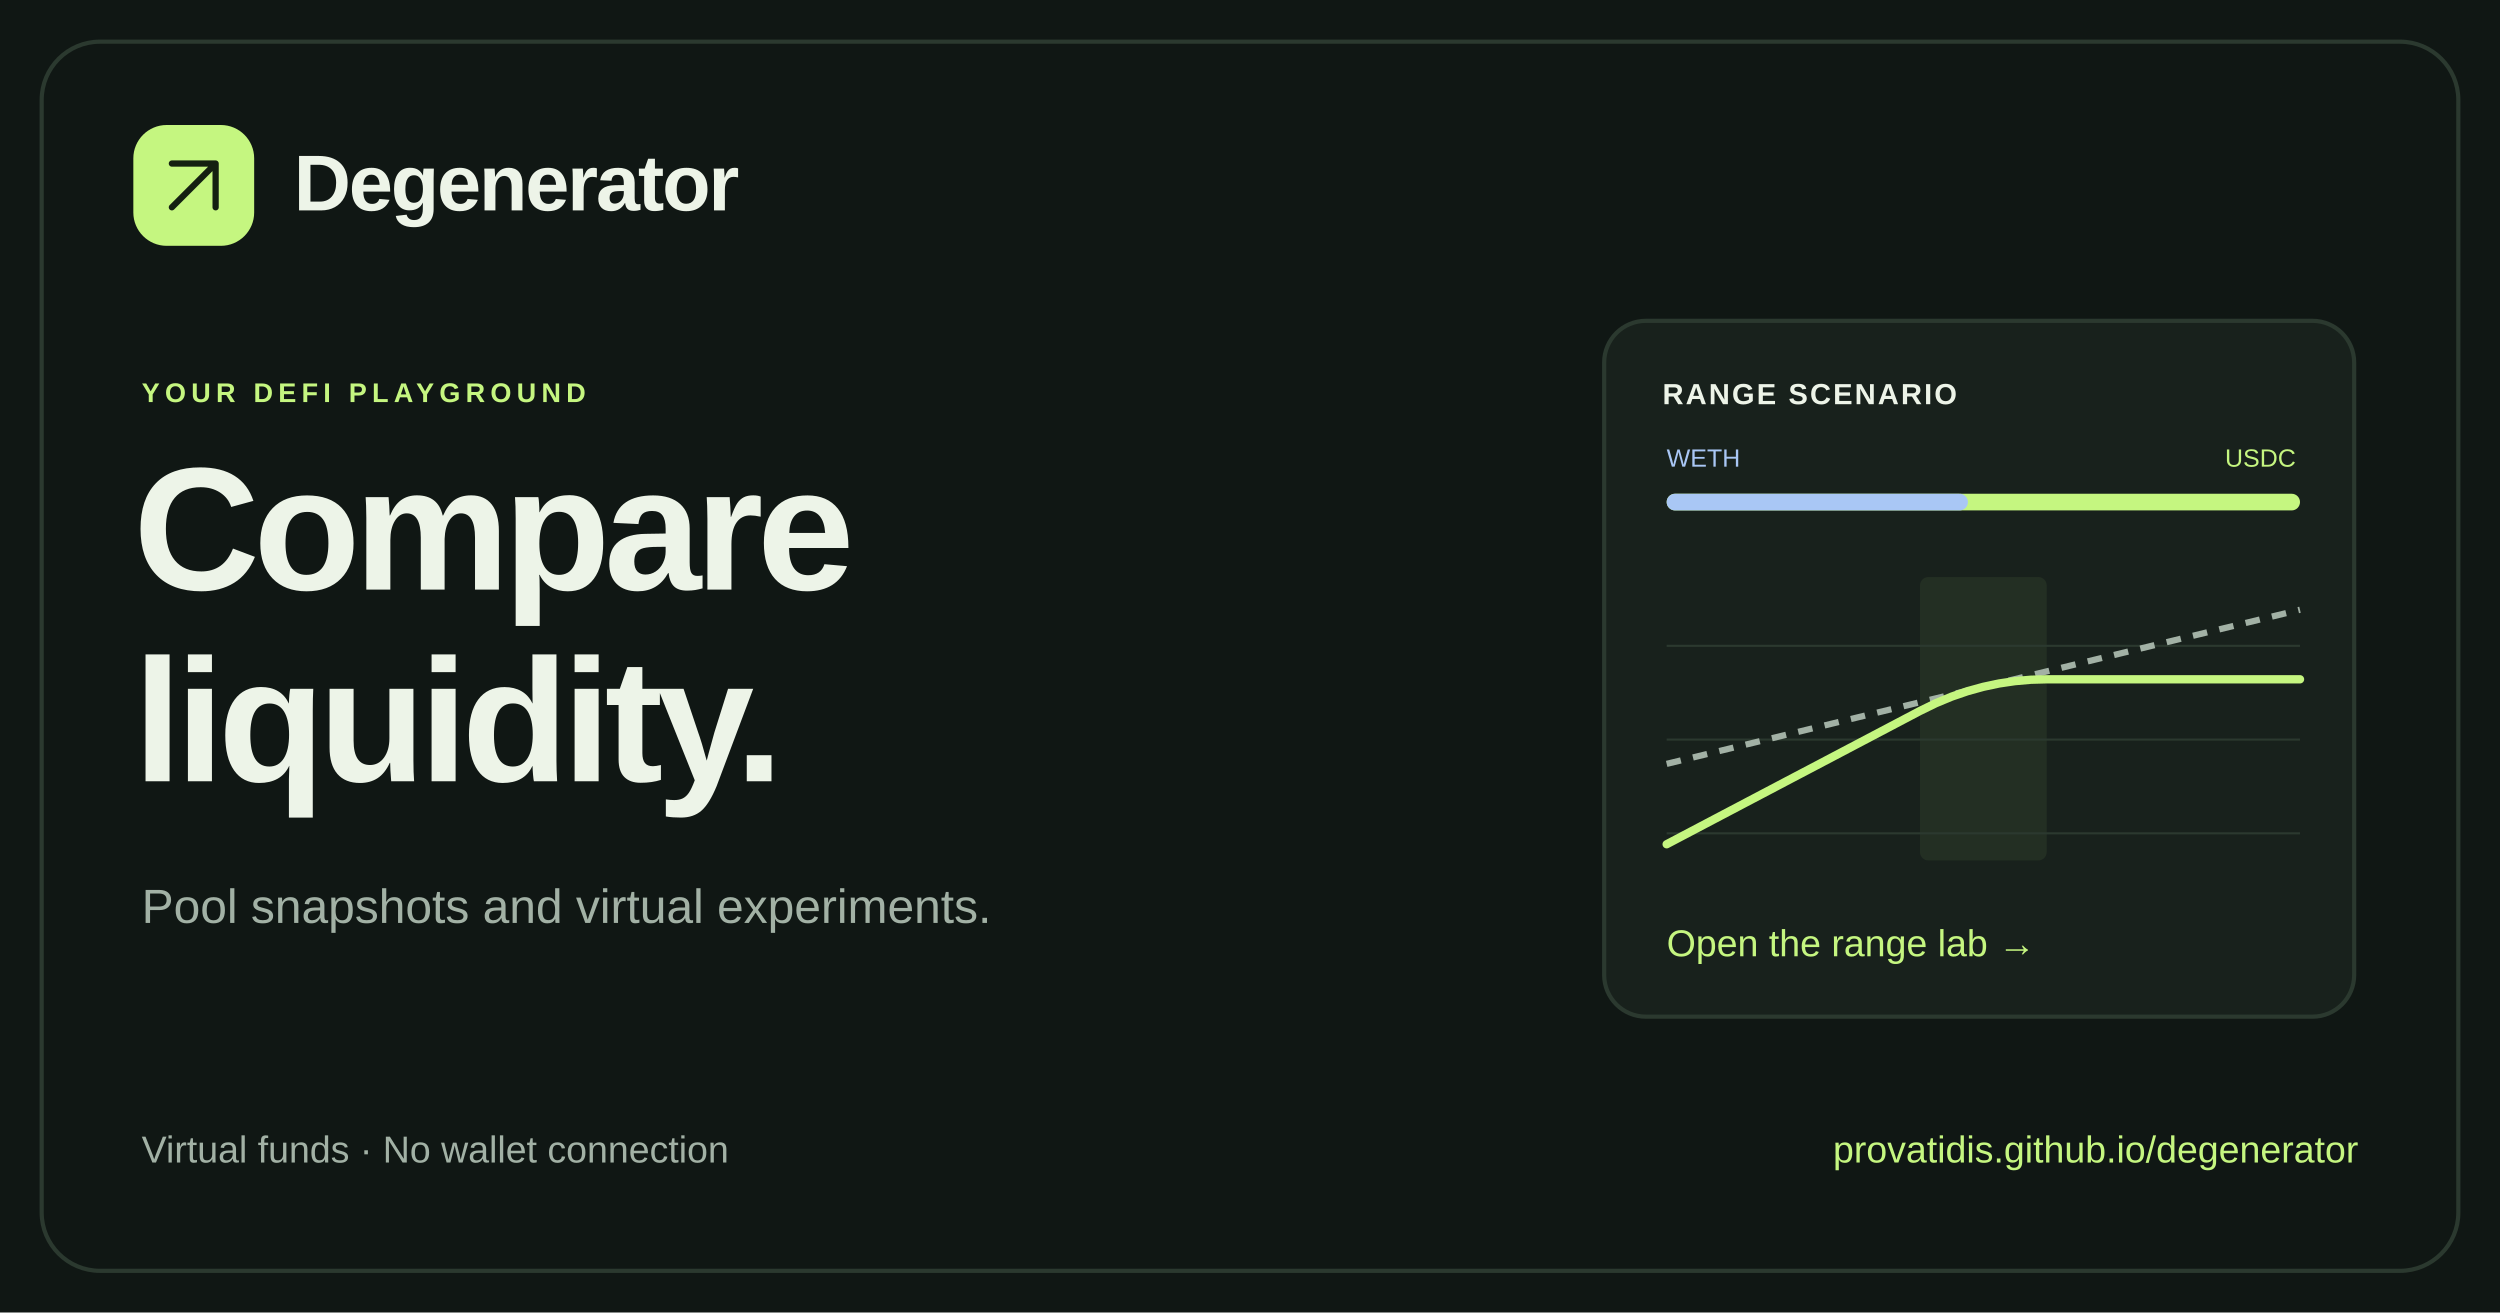
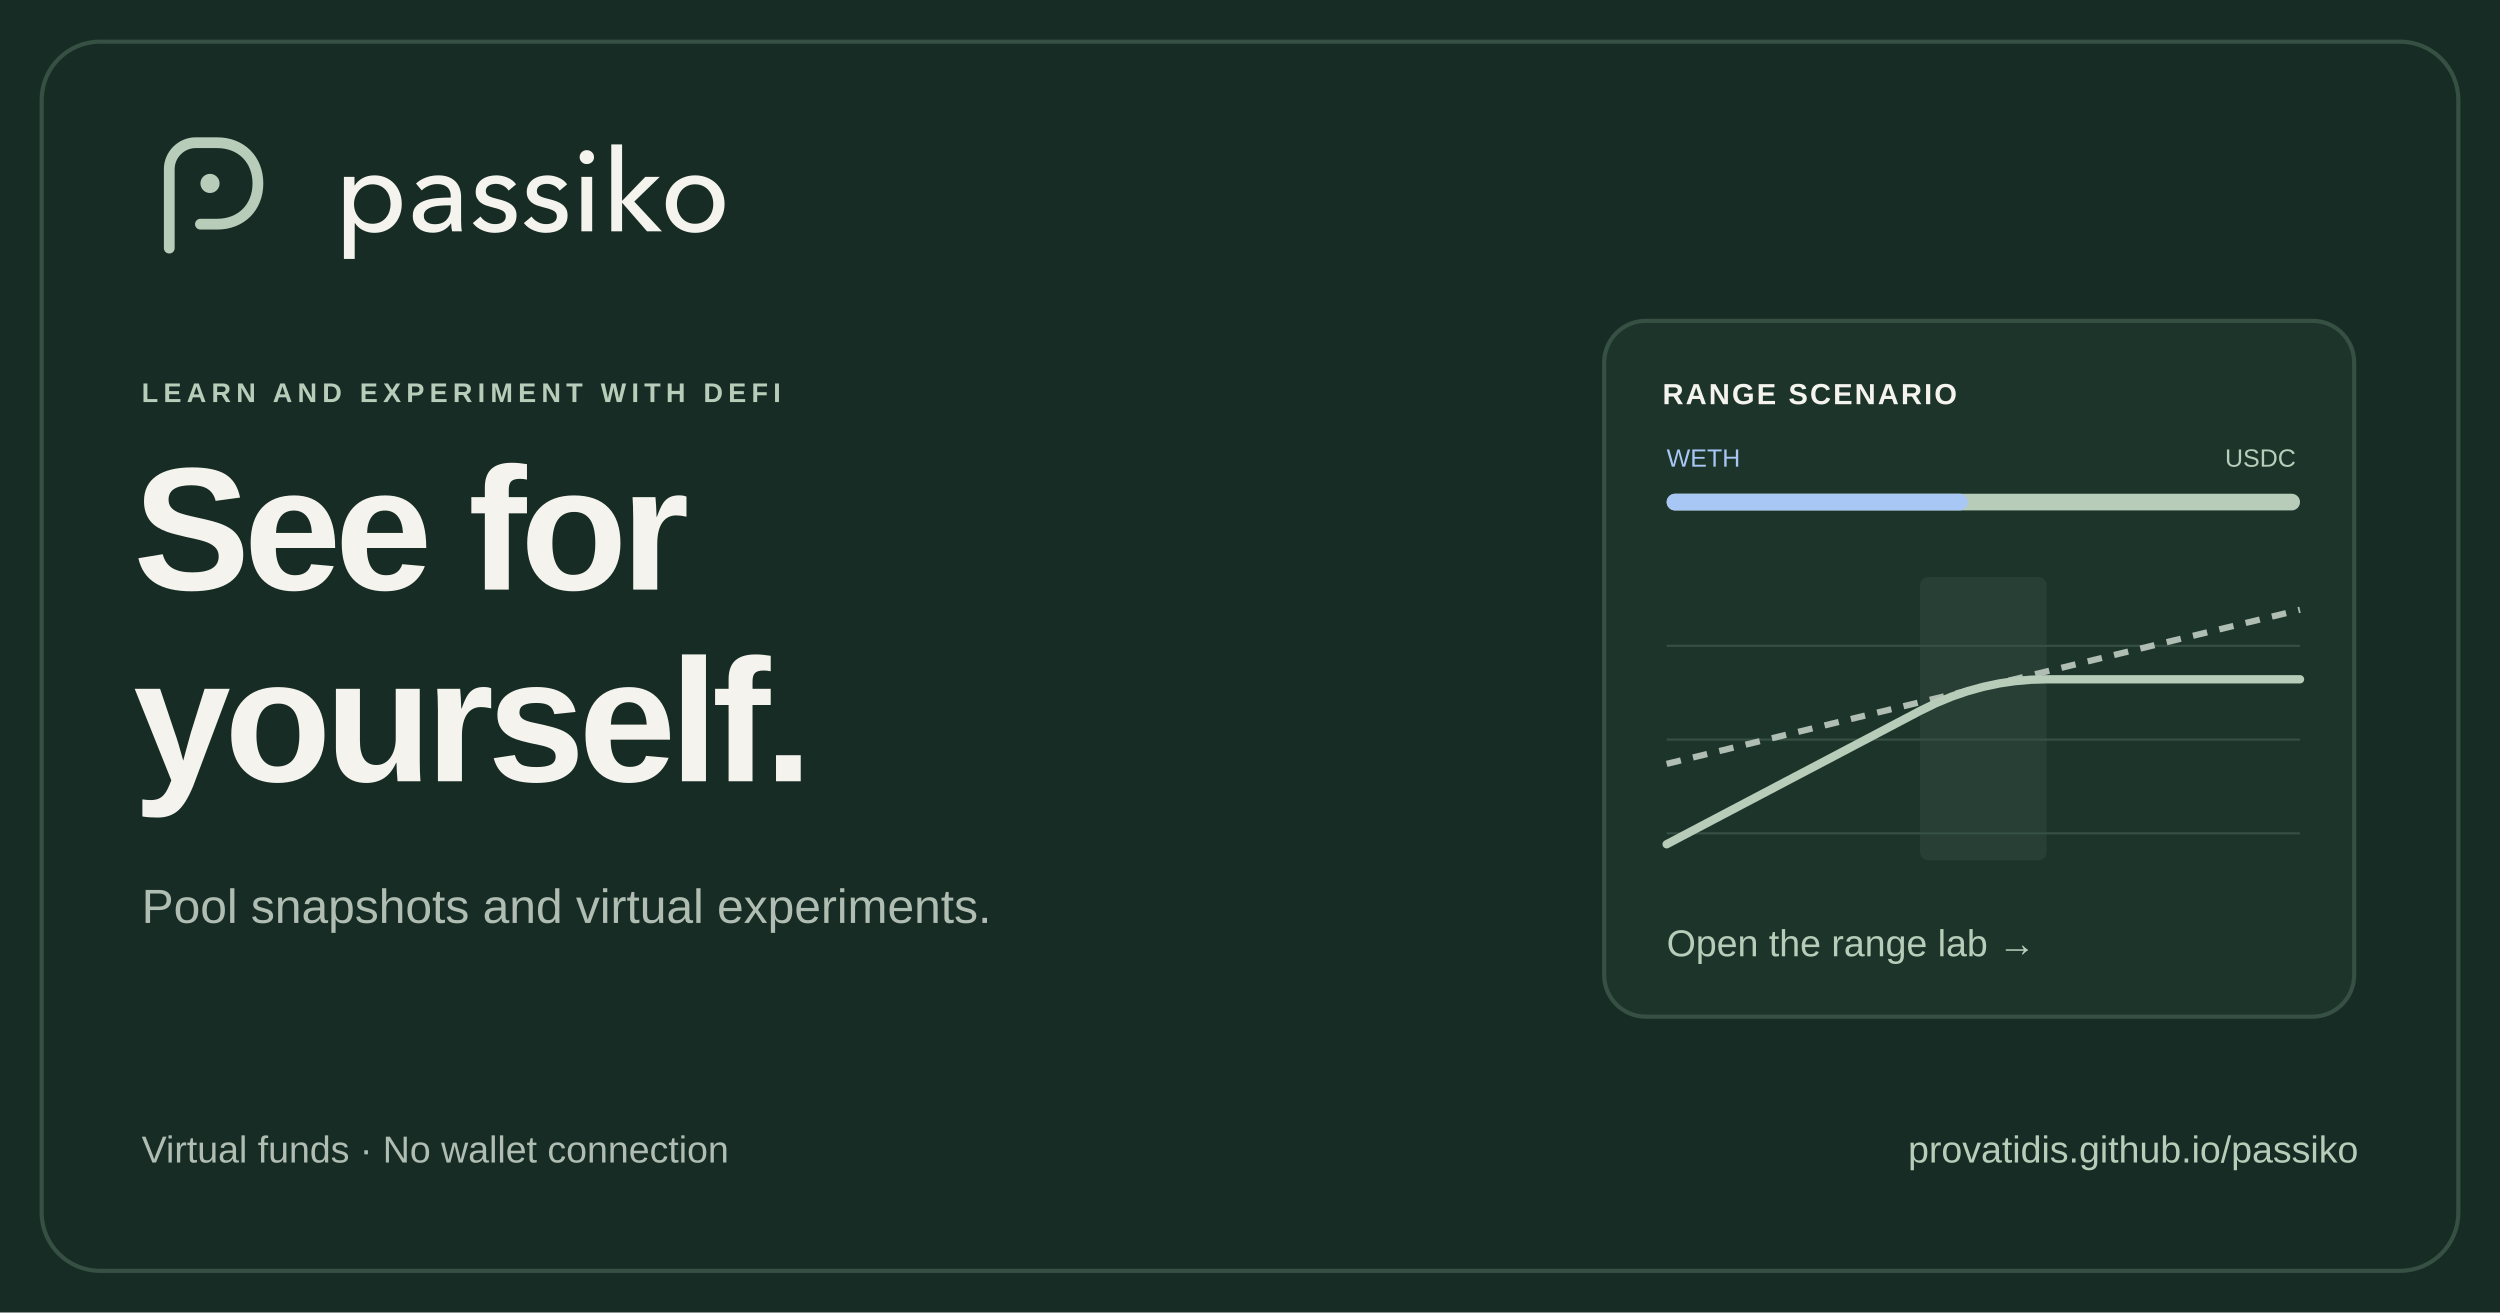
<svg xmlns="http://www.w3.org/2000/svg" width="1200" height="630" viewBox="0 0 1200 630">
-   <rect width="1200" height="630" fill="#101714" />
-   <rect x="20" y="20" width="1160" height="590" rx="28" fill="none" stroke="#2b392f" stroke-width="2" />
+   <rect width="1200" height="630" fill="#172c24" />
+   <rect x="20" y="20" width="1160" height="590" rx="28" fill="none" stroke="#365044" stroke-width="2" />
  <g font-family="Arial, Helvetica, sans-serif">
-     <rect x="64" y="60" width="58" height="58" rx="16" fill="#c5f680" />
-     <path d="M5 19 19 5M5 5h14v14" transform="translate(75 71) scale(1.5)" fill="none" stroke="#142011" stroke-width="2" stroke-linecap="round" stroke-linejoin="round" />
-     <text x="141" y="101" fill="#edf4e8" font-size="38" font-weight="700" letter-spacing="-1">Degenerator</text>
-     <text x="68" y="193" fill="#c5f680" font-size="13" font-weight="700" letter-spacing="2.5">YOUR DEFI PLAYGROUND</text>
-     <text x="64" y="283" fill="#edf4e8" font-size="84" font-weight="700" letter-spacing="-3">Compare</text>
-     <text x="64" y="375" fill="#edf4e8" font-size="84" font-weight="700" letter-spacing="-3">liquidity.</text>
-     <text x="68" y="443" fill="#a2b1a5" font-size="23">Pool snapshots and virtual experiments.</text>
-     <rect x="770" y="154" width="360" height="334" rx="20" fill="#18211c" stroke="#2b392f" stroke-width="2" />
-     <text x="798" y="194" fill="#edf4e8" font-size="14" font-weight="700" letter-spacing="1">RANGE SCENARIO</text>
+     <g transform="translate(64 57) scale(1.15)">
+       <g color="#b8cdb9">
+         <path d="M15 54V21c0-6 5-11 11-11h9c10 0 17 7 17 17s-7 17-17 17h-7" fill="none" stroke="currentColor" stroke-width="4.5" stroke-linecap="round" stroke-linejoin="round" />
+         <circle cx="32" cy="27" r="4" fill="currentColor" />
+       </g>
+       <path transform="translate(84 47)" d="M8.400 11.520L3.888 11.520L3.888 -22.752L8.304 -22.752L8.304 -19.200L8.448 -19.200Q9.552 -21.024 11.688 -22.200Q13.824 -23.376 16.656 -23.376Q19.200 -23.376 21.288 -22.464Q23.376 -21.552 24.888 -19.920Q26.400 -18.288 27.216 -16.104Q28.032 -13.920 28.032 -11.424Q28.032 -8.928 27.216 -6.720Q26.400 -4.512 24.912 -2.880Q23.424 -1.248 21.312 -0.312Q19.200 0.624 16.560 0.624Q14.112 0.624 11.952 -0.432Q9.792 -1.488 8.544 -3.408L8.400 -3.408ZM23.376 -11.424Q23.376 -13.008 22.896 -14.496Q22.416 -15.984 21.456 -17.136Q20.496 -18.288 19.080 -18.960Q17.664 -19.632 15.792 -19.632Q14.064 -19.632 12.648 -18.960Q11.232 -18.288 10.224 -17.136Q9.216 -15.984 8.664 -14.496Q8.112 -13.008 8.112 -11.376Q8.112 -9.744 8.664 -8.256Q9.216 -6.768 10.224 -5.640Q11.232 -4.512 12.648 -3.840Q14.064 -3.168 15.792 -3.168Q17.664 -3.168 19.080 -3.864Q20.496 -4.560 21.456 -5.712Q22.416 -6.864 22.896 -8.352Q23.376 -9.840 23.376 -11.424ZM48.480 -14.736Q48.480 -17.280 46.944 -18.504Q45.408 -19.728 42.864 -19.728Q40.944 -19.728 39.240 -18.984Q37.536 -18.240 36.384 -17.088L33.984 -19.968Q35.664 -21.552 38.088 -22.464Q40.512 -23.376 43.296 -23.376Q45.744 -23.376 47.544 -22.680Q49.344 -21.984 50.496 -20.784Q51.648 -19.584 52.224 -17.952Q52.800 -16.320 52.800 -14.448L52.800 -4.512Q52.800 -3.360 52.872 -2.088Q52.944 -0.816 53.136 0.000L49.056 0.000Q48.672 -1.632 48.672 -3.264L48.528 -3.264Q47.280 -1.440 45.384 -0.432Q43.488 0.576 40.896 0.576Q39.552 0.576 38.088 0.216Q36.624 -0.144 35.424 -0.960Q34.224 -1.776 33.432 -3.120Q32.640 -4.464 32.640 -6.432Q32.640 -9.024 34.032 -10.536Q35.424 -12.048 37.680 -12.840Q39.936 -13.632 42.768 -13.872Q45.600 -14.112 48.480 -14.112ZM47.376 -10.848Q45.696 -10.848 43.896 -10.704Q42.096 -10.560 40.632 -10.128Q39.168 -9.696 38.208 -8.832Q37.248 -7.968 37.248 -6.528Q37.248 -5.520 37.656 -4.848Q38.064 -4.176 38.736 -3.744Q39.408 -3.312 40.224 -3.144Q41.040 -2.976 41.904 -2.976Q45.072 -2.976 46.776 -4.872Q48.480 -6.768 48.480 -9.648L48.480 -10.848ZM72.624 -16.992Q71.856 -18.240 70.464 -19.032Q69.072 -19.824 67.344 -19.824Q66.576 -19.824 65.808 -19.656Q65.040 -19.488 64.440 -19.128Q63.840 -18.768 63.480 -18.216Q63.120 -17.664 63.120 -16.848Q63.120 -15.408 64.416 -14.712Q65.712 -14.016 68.304 -13.440Q69.936 -13.056 71.328 -12.528Q72.720 -12.000 73.752 -11.208Q74.784 -10.416 75.360 -9.312Q75.936 -8.208 75.936 -6.720Q75.936 -4.704 75.168 -3.312Q74.400 -1.920 73.128 -1.032Q71.856 -0.144 70.224 0.240Q68.592 0.624 66.864 0.624Q64.272 0.624 61.800 -0.384Q59.328 -1.392 57.696 -3.456L60.912 -6.192Q61.824 -4.848 63.432 -3.936Q65.040 -3.024 66.960 -3.024Q67.824 -3.024 68.616 -3.192Q69.408 -3.360 70.056 -3.744Q70.704 -4.128 71.088 -4.752Q71.472 -5.376 71.472 -6.336Q71.472 -7.920 69.960 -8.688Q68.448 -9.456 65.520 -10.128Q64.368 -10.416 63.192 -10.824Q62.016 -11.232 61.056 -11.952Q60.096 -12.672 59.496 -13.752Q58.896 -14.832 58.896 -16.416Q58.896 -18.240 59.640 -19.560Q60.384 -20.880 61.584 -21.720Q62.784 -22.560 64.320 -22.968Q65.856 -23.376 67.488 -23.376Q69.936 -23.376 72.216 -22.416Q74.496 -21.456 75.744 -19.632ZM93.936 -16.992Q93.168 -18.240 91.776 -19.032Q90.384 -19.824 88.656 -19.824Q87.888 -19.824 87.120 -19.656Q86.352 -19.488 85.752 -19.128Q85.152 -18.768 84.792 -18.216Q84.432 -17.664 84.432 -16.848Q84.432 -15.408 85.728 -14.712Q87.024 -14.016 89.616 -13.440Q91.248 -13.056 92.640 -12.528Q94.032 -12.000 95.064 -11.208Q96.096 -10.416 96.672 -9.312Q97.248 -8.208 97.248 -6.720Q97.248 -4.704 96.480 -3.312Q95.712 -1.920 94.440 -1.032Q93.168 -0.144 91.536 0.240Q89.904 0.624 88.176 0.624Q85.584 0.624 83.112 -0.384Q80.640 -1.392 79.008 -3.456L82.224 -6.192Q83.136 -4.848 84.744 -3.936Q86.352 -3.024 88.272 -3.024Q89.136 -3.024 89.928 -3.192Q90.720 -3.360 91.368 -3.744Q92.016 -4.128 92.400 -4.752Q92.784 -5.376 92.784 -6.336Q92.784 -7.920 91.272 -8.688Q89.760 -9.456 86.832 -10.128Q85.680 -10.416 84.504 -10.824Q83.328 -11.232 82.368 -11.952Q81.408 -12.672 80.808 -13.752Q80.208 -14.832 80.208 -16.416Q80.208 -18.240 80.952 -19.560Q81.696 -20.880 82.896 -21.720Q84.096 -22.560 85.632 -22.968Q87.168 -23.376 88.800 -23.376Q91.248 -23.376 93.528 -22.416Q95.808 -21.456 97.056 -19.632ZM107.520 0.000L103.008 0.000L103.008 -22.752L107.520 -22.752ZM108.288 -30.960Q108.288 -29.712 107.400 -28.896Q106.512 -28.080 105.264 -28.080Q104.016 -28.080 103.152 -28.920Q102.288 -29.760 102.288 -30.960Q102.288 -32.208 103.152 -33.048Q104.016 -33.888 105.264 -33.888Q106.512 -33.888 107.400 -33.048Q108.288 -32.208 108.288 -30.960ZM120.000 -12.864L120.144 -12.864L129.696 -22.752L135.744 -22.752L125.088 -12.432L136.656 0.000L130.416 0.000L120.144 -11.808L120.000 -11.808L120.000 0.000L115.488 0.000L115.488 -36.288L120.000 -36.288ZM162.768 -11.424Q162.768 -8.784 161.832 -6.576Q160.896 -4.368 159.240 -2.760Q157.584 -1.152 155.328 -0.264Q153.072 0.624 150.480 0.624Q147.888 0.624 145.632 -0.264Q143.376 -1.152 141.744 -2.760Q140.112 -4.368 139.176 -6.576Q138.240 -8.784 138.240 -11.424Q138.240 -14.064 139.176 -16.248Q140.112 -18.432 141.744 -20.016Q143.376 -21.600 145.632 -22.488Q147.888 -23.376 150.480 -23.376Q153.072 -23.376 155.328 -22.488Q157.584 -21.600 159.240 -20.016Q160.896 -18.432 161.832 -16.248Q162.768 -14.064 162.768 -11.424ZM158.064 -11.424Q158.064 -13.056 157.560 -14.544Q157.056 -16.032 156.096 -17.160Q155.136 -18.288 153.720 -18.960Q152.304 -19.632 150.480 -19.632Q148.656 -19.632 147.240 -18.960Q145.824 -18.288 144.864 -17.160Q143.904 -16.032 143.400 -14.544Q142.896 -13.056 142.896 -11.424Q142.896 -9.792 143.400 -8.304Q143.904 -6.816 144.864 -5.664Q145.824 -4.512 147.240 -3.840Q148.656 -3.168 150.480 -3.168Q152.304 -3.168 153.720 -3.840Q155.136 -4.512 156.096 -5.664Q157.056 -6.816 157.560 -8.304Q158.064 -9.792 158.064 -11.424Z" fill="#f4f3ed" />
+     </g>
+     <text x="68" y="193" fill="#b8cdb9" font-size="13" font-weight="700" letter-spacing="2.5">LEARN AND EXPERIMENT WITH DEFI</text>
+     <text x="64" y="283" fill="#f4f3ed" font-size="84" font-weight="700" letter-spacing="-3">See for</text>
+     <text x="64" y="375" fill="#f4f3ed" font-size="84" font-weight="700" letter-spacing="-3">yourself.</text>
+     <text x="68" y="443" fill="#b0bdb3" font-size="23">Pool snapshots and virtual experiments.</text>
+     <rect x="770" y="154" width="360" height="334" rx="20" fill="#1d342b" stroke="#365044" stroke-width="2" />
+     <text x="798" y="194" fill="#f4f3ed" font-size="14" font-weight="700" letter-spacing="1">RANGE SCENARIO</text>
    <text x="800" y="224" fill="#a9c7f5" font-size="12">WETH</text>
-     <text x="1102" y="224" text-anchor="end" fill="#c5f680" font-size="12">USDC</text>
-     <rect x="800" y="237" width="304" height="8" rx="4" fill="#c5f680" />
+     <text x="1102" y="224" text-anchor="end" fill="#b8cdb9" font-size="12">USDC</text>
+     <rect x="800" y="237" width="304" height="8" rx="4" fill="#b8cdb9" />
    <path d="M804 241H940.6" stroke="#a9c7f5" stroke-width="8" stroke-linecap="round" />
-     <rect x="921.6" y="277" width="60.8" height="136" rx="4" fill="#c5f680" opacity=".07" />
-     <path d="M800 310H1104M800 355H1104M800 400H1104" stroke="#2b392f" fill="none" />
-     <path d="M800.00,366.66L807.60,364.81L815.20,362.96L822.80,361.11L830.40,359.26L838.00,357.41L845.60,355.56L853.20,353.71L860.80,351.86L868.40,350.01L876.00,348.16L883.60,346.31L891.20,344.46L898.80,342.61L906.40,340.76L914.00,338.91L921.60,337.06L929.20,335.22L936.80,333.37L944.40,331.52L952.00,329.67L959.60,327.82L967.20,325.97L974.80,324.12L982.40,322.27L990.00,320.42L997.60,318.57L1005.20,316.72L1012.80,314.87L1020.40,313.02L1028.00,311.17L1035.60,309.32L1043.20,307.47L1050.80,305.62L1058.40,303.77L1066.00,301.92L1073.60,300.08L1081.20,298.23L1088.80,296.38L1096.40,294.53L1104.00,292.68" fill="none" stroke="#a2b1a5" stroke-width="3" stroke-dasharray="7 6" />
-     <path d="M800.00,405.24L807.60,401.24L815.20,397.24L822.80,393.24L830.40,389.24L838.00,385.24L845.60,381.24L853.20,377.24L860.80,373.24L868.40,369.25L876.00,365.25L883.60,361.25L891.20,357.25L898.80,353.25L906.40,349.25L914.00,345.25L921.60,341.25L929.20,337.54L936.80,334.38L944.40,331.77L952.00,329.67L959.60,328.06L967.20,326.94L974.80,326.27L982.40,326.06L990.00,326.06L997.60,326.06L1005.20,326.06L1012.80,326.06L1020.40,326.06L1028.00,326.06L1035.60,326.06L1043.20,326.06L1050.80,326.06L1058.40,326.06L1066.00,326.06L1073.60,326.06L1081.20,326.06L1088.80,326.06L1096.40,326.06L1104.00,326.06" fill="none" stroke="#c5f680" stroke-width="4" stroke-linecap="round" />
-     <text x="800" y="459" fill="#c5f680" font-size="18">Open the range lab →</text>
-     <text x="68" y="558" fill="#a2b1a5" font-size="18">Virtual funds · No wallet connection</text>
-     <text x="1132" y="558" text-anchor="end" fill="#c5f680" font-size="18">provatidis.github.io/degenerator</text>
+     <rect x="921.6" y="277" width="60.8" height="136" rx="4" fill="#b8cdb9" opacity=".07" />
+     <path d="M800 310H1104M800 355H1104M800 400H1104" stroke="#365044" fill="none" />
+     <path d="M800.00,366.66L807.60,364.81L815.20,362.96L822.80,361.11L830.40,359.26L838.00,357.41L845.60,355.56L853.20,353.71L860.80,351.86L868.40,350.01L876.00,348.16L883.60,346.31L891.20,344.46L898.80,342.61L906.40,340.76L914.00,338.91L921.60,337.06L929.20,335.22L936.80,333.37L944.40,331.52L952.00,329.67L959.60,327.82L967.20,325.97L974.80,324.12L982.40,322.27L990.00,320.42L997.60,318.57L1005.20,316.72L1012.80,314.87L1020.40,313.02L1028.00,311.17L1035.60,309.32L1043.20,307.47L1050.80,305.62L1058.40,303.77L1066.00,301.92L1073.60,300.08L1081.20,298.23L1088.80,296.38L1096.40,294.53L1104.00,292.68" fill="none" stroke="#b0bdb3" stroke-width="3" stroke-dasharray="7 6" />
+     <path d="M800.00,405.24L807.60,401.24L815.20,397.24L822.80,393.24L830.40,389.24L838.00,385.24L845.60,381.24L853.20,377.24L860.80,373.24L868.40,369.25L876.00,365.25L883.60,361.25L891.20,357.25L898.80,353.25L906.40,349.25L914.00,345.25L921.60,341.25L929.20,337.54L936.80,334.38L944.40,331.77L952.00,329.67L959.60,328.06L967.20,326.94L974.80,326.27L982.40,326.06L990.00,326.06L997.60,326.06L1005.20,326.06L1012.80,326.06L1020.40,326.06L1028.00,326.06L1035.60,326.06L1043.20,326.06L1050.80,326.06L1058.40,326.06L1066.00,326.06L1073.60,326.06L1081.20,326.06L1088.80,326.06L1096.40,326.06L1104.00,326.06" fill="none" stroke="#b8cdb9" stroke-width="4" stroke-linecap="round" />
+     <text x="800" y="459" fill="#b8cdb9" font-size="18">Open the range lab →</text>
+     <text x="68" y="558" fill="#b0bdb3" font-size="18">Virtual funds · No wallet connection</text>
+     <text x="1132" y="558" text-anchor="end" fill="#b8cdb9" font-size="18">provatidis.github.io/passiko</text>
  </g>
</svg>
